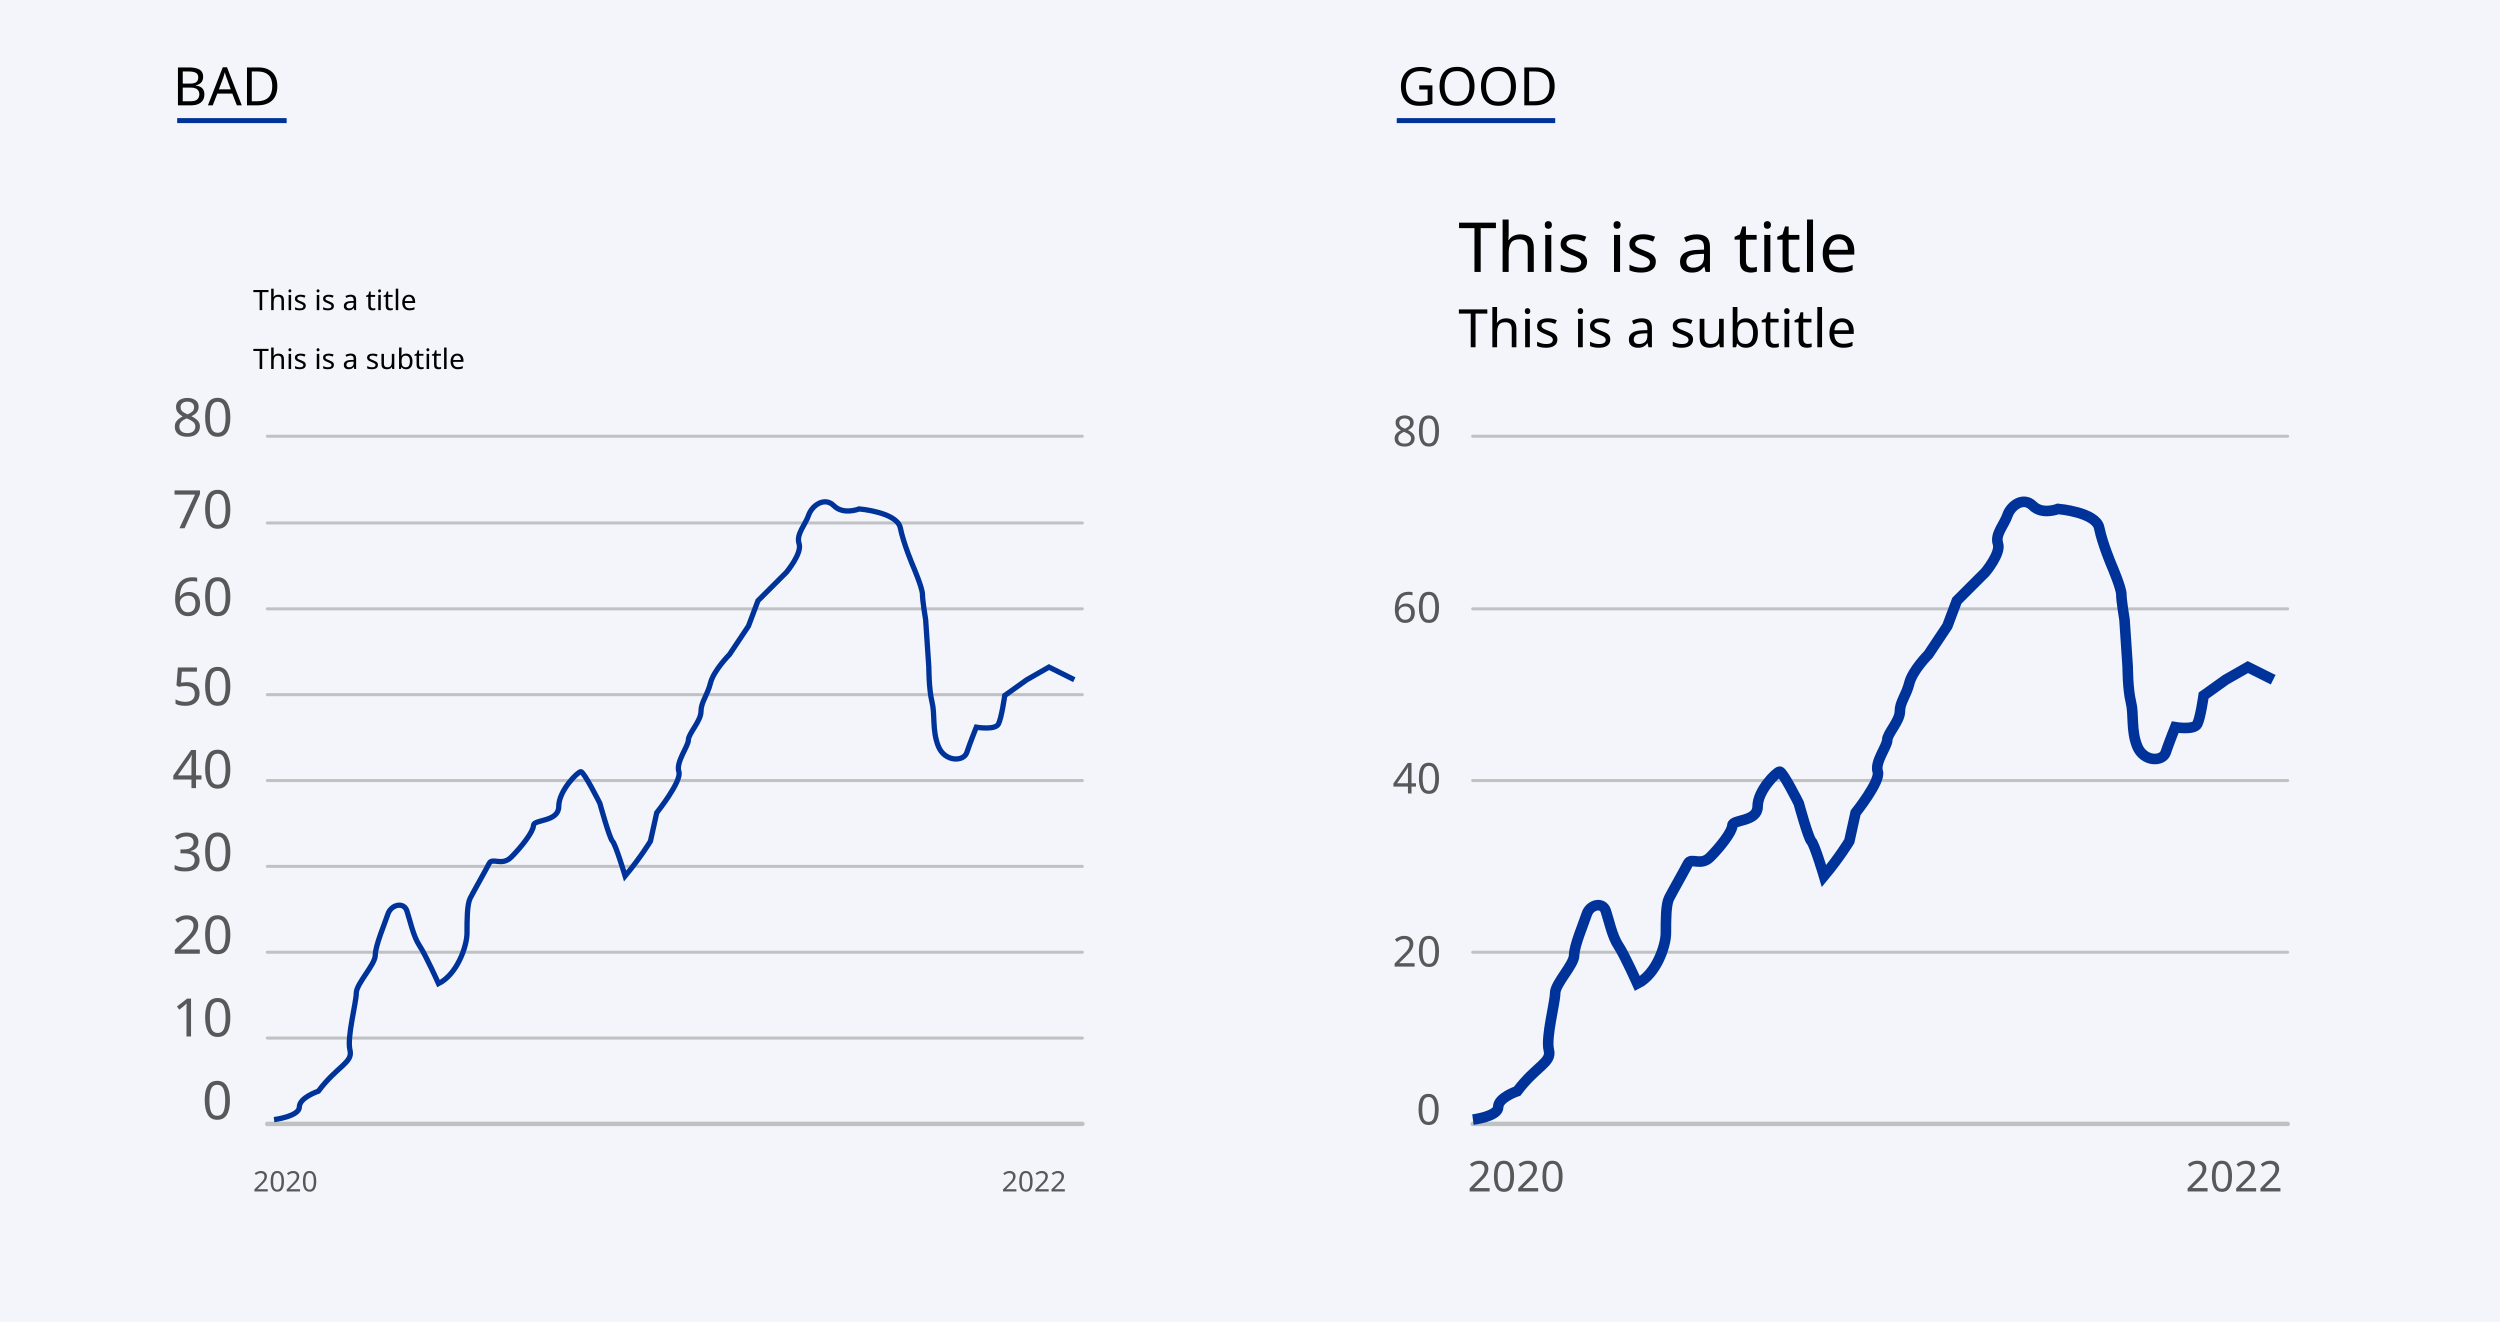
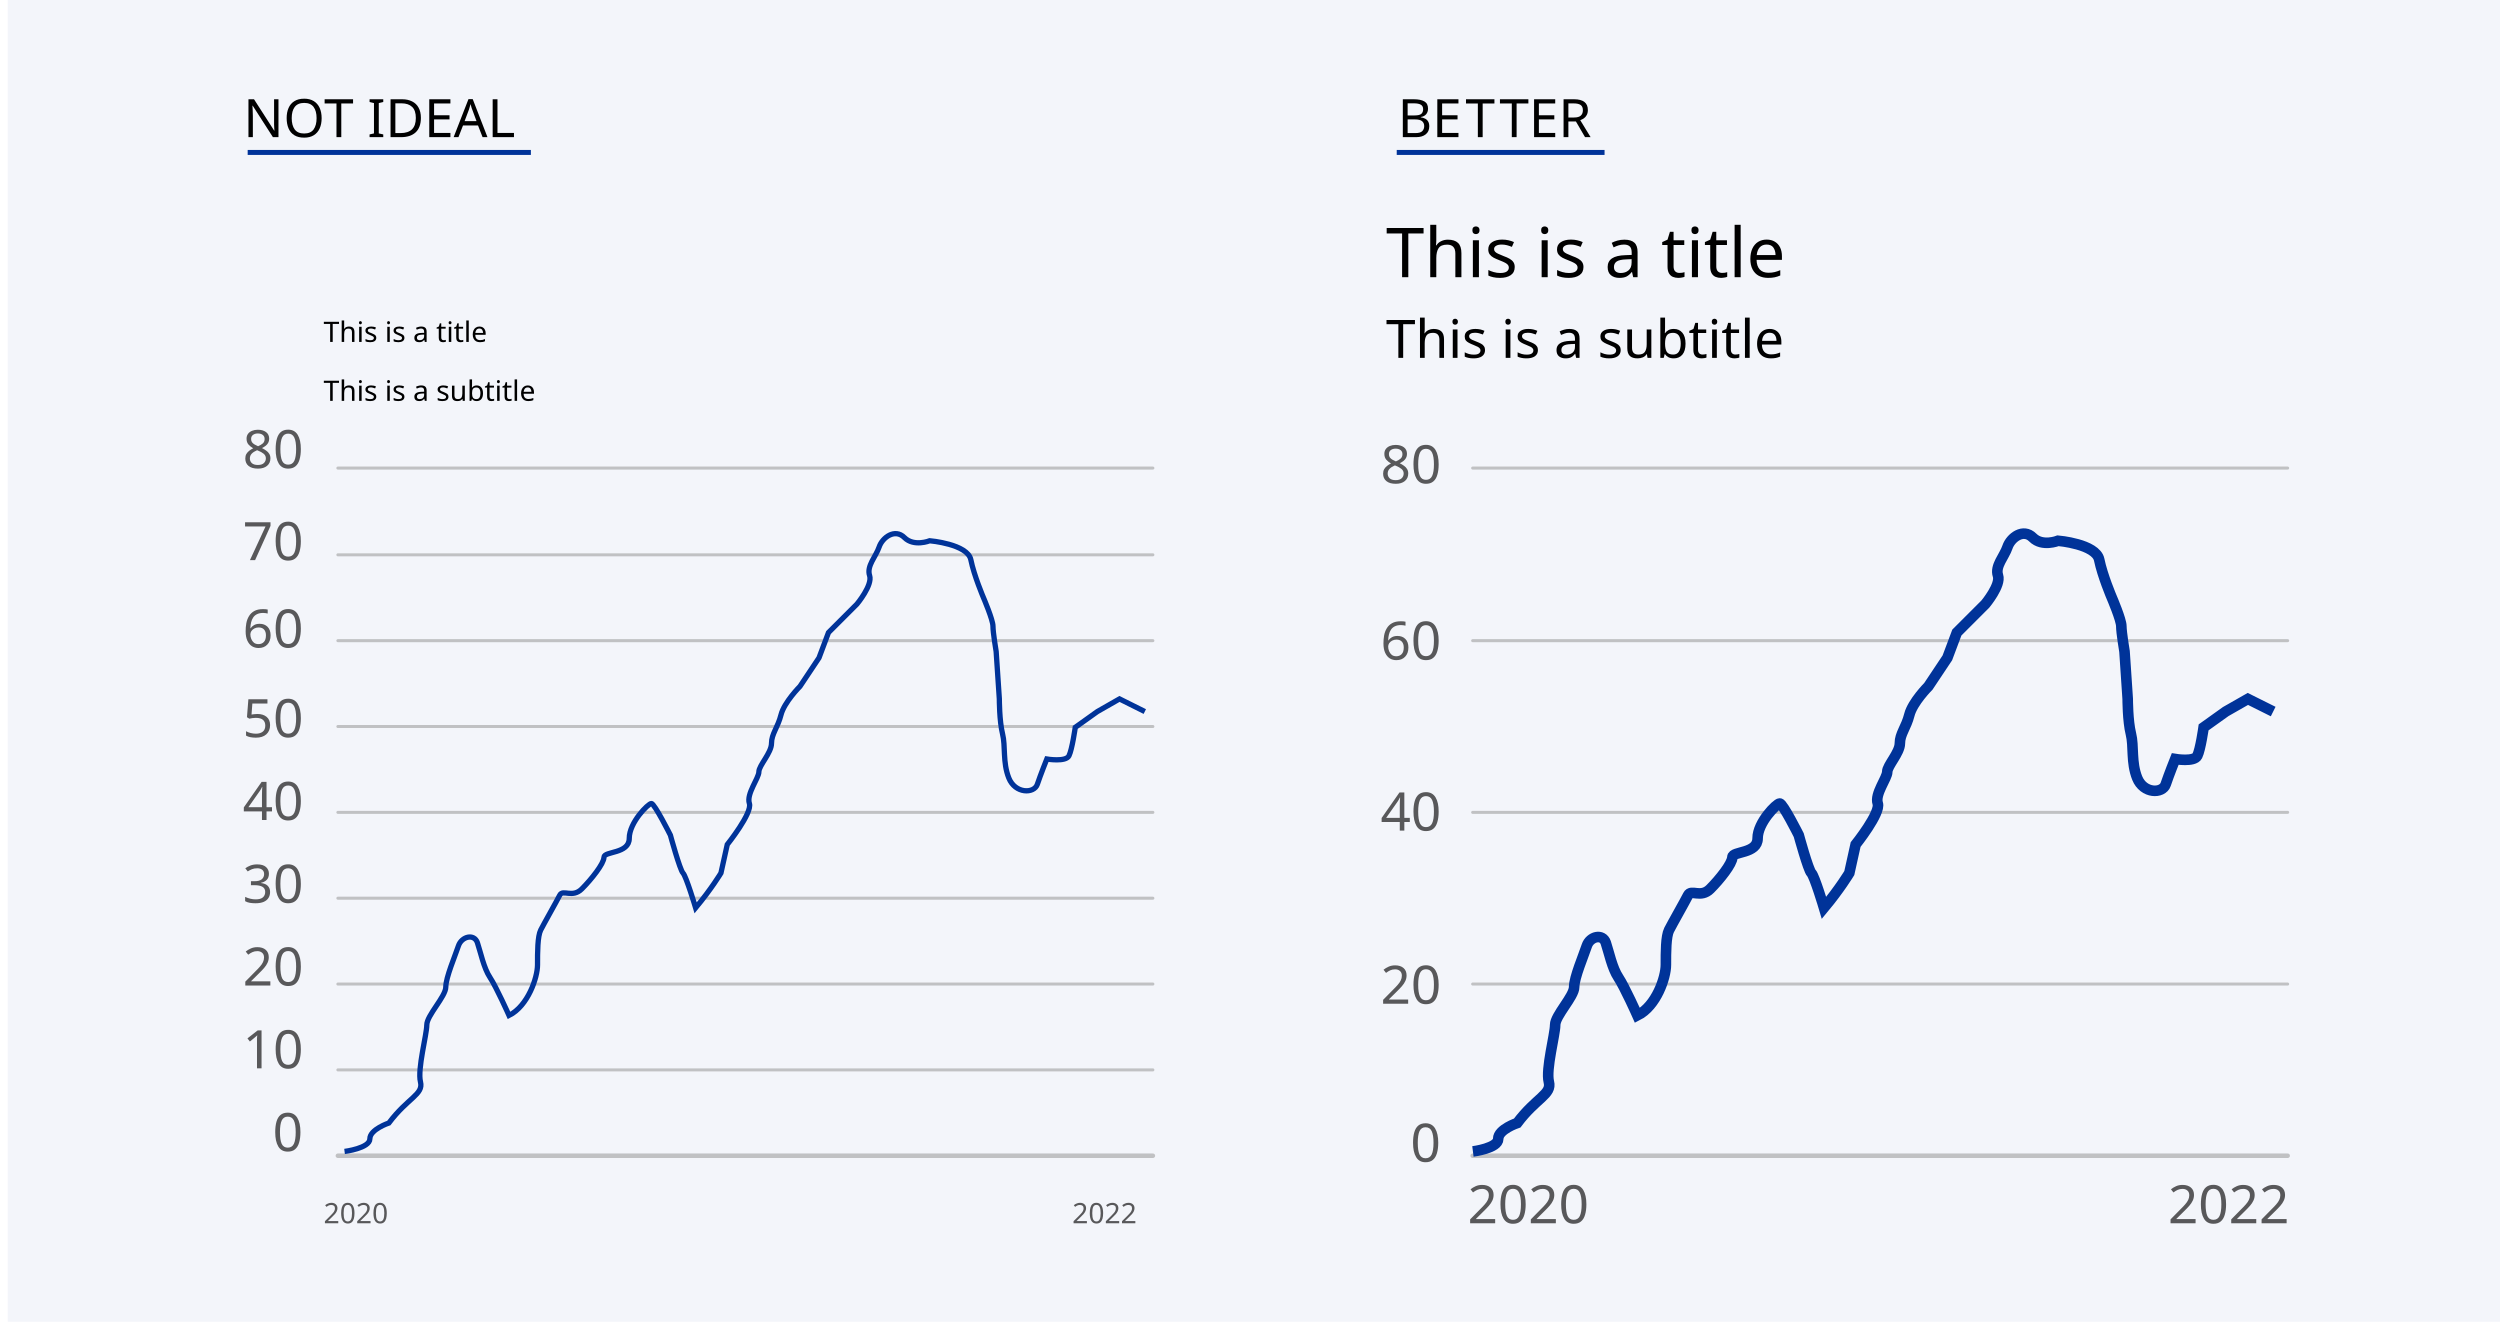
<svg xmlns="http://www.w3.org/2000/svg" viewBox="0 0 471.19 250">
  <g id="Hintergrund">
-     <rect x="-64.47" y="-.88" width="600" height="250" fill="#f3f5fa" />
+     <rect x="1.46" y="-.88" width="471.19" height="250" fill="#f3f5fa" />
  </g>
  <g id="Graphic">
-     <line x1="204" y1="211.83" x2="50.38" y2="211.83" fill="none" stroke="#c0c1c3" stroke-linecap="round" stroke-miterlimit="10" stroke-width=".85" />
-     <line x1="204" y1="195.65" x2="50.38" y2="195.65" fill="none" stroke="#c0c1c3" stroke-linecap="round" stroke-miterlimit="10" stroke-width=".57" />
-     <line x1="204" y1="179.47" x2="50.38" y2="179.47" fill="none" stroke="#c0c1c3" stroke-linecap="round" stroke-miterlimit="10" stroke-width=".57" />
-     <line x1="204" y1="163.29" x2="50.38" y2="163.29" fill="none" stroke="#c0c1c3" stroke-linecap="round" stroke-miterlimit="10" stroke-width=".57" />
-     <line x1="204" y1="147.11" x2="50.38" y2="147.11" fill="none" stroke="#c0c1c3" stroke-linecap="round" stroke-miterlimit="10" stroke-width=".57" />
-     <line x1="204" y1="130.93" x2="50.38" y2="130.93" fill="none" stroke="#c0c1c3" stroke-linecap="round" stroke-miterlimit="10" stroke-width=".57" />
-     <line x1="204" y1="114.75" x2="50.38" y2="114.75" fill="none" stroke="#c0c1c3" stroke-linecap="round" stroke-miterlimit="10" stroke-width=".57" />
-     <line x1="204" y1="98.57" x2="50.38" y2="98.57" fill="none" stroke="#c0c1c3" stroke-linecap="round" stroke-miterlimit="10" stroke-width=".57" />
-     <line x1="204" y1="82.22" x2="50.38" y2="82.22" fill="none" stroke="#c0c1c3" stroke-linecap="round" stroke-miterlimit="10" stroke-width=".57" />
-     <line x1="431.17" y1="211.83" x2="277.56" y2="211.83" fill="none" stroke="#c0c1c3" stroke-linecap="round" stroke-miterlimit="10" stroke-width=".85" />
-     <line x1="431.17" y1="179.47" x2="277.56" y2="179.47" fill="none" stroke="#c0c1c3" stroke-linecap="round" stroke-miterlimit="10" stroke-width=".57" />
-     <line x1="431.17" y1="147.11" x2="277.56" y2="147.11" fill="none" stroke="#c0c1c3" stroke-linecap="round" stroke-miterlimit="10" stroke-width=".57" />
-     <line x1="431.17" y1="114.75" x2="277.56" y2="114.75" fill="none" stroke="#c0c1c3" stroke-linecap="round" stroke-miterlimit="10" stroke-width=".57" />
-     <line x1="431.17" y1="82.22" x2="277.56" y2="82.22" fill="none" stroke="#c0c1c3" stroke-linecap="round" stroke-miterlimit="10" stroke-width=".57" />
+     <line x1="217.29" y1="217.83" x2="63.68" y2="217.83" fill="none" stroke="#c0c1c3" stroke-linecap="round" stroke-miterlimit="10" stroke-width=".85" />
+     <line x1="217.29" y1="201.65" x2="63.68" y2="201.65" fill="none" stroke="#c0c1c3" stroke-linecap="round" stroke-miterlimit="10" stroke-width=".57" />
+     <line x1="217.29" y1="185.47" x2="63.68" y2="185.47" fill="none" stroke="#c0c1c3" stroke-linecap="round" stroke-miterlimit="10" stroke-width=".57" />
+     <line x1="217.29" y1="169.29" x2="63.68" y2="169.29" fill="none" stroke="#c0c1c3" stroke-linecap="round" stroke-miterlimit="10" stroke-width=".57" />
+     <line x1="217.29" y1="153.11" x2="63.68" y2="153.11" fill="none" stroke="#c0c1c3" stroke-linecap="round" stroke-miterlimit="10" stroke-width=".57" />
+     <line x1="217.29" y1="136.93" x2="63.68" y2="136.93" fill="none" stroke="#c0c1c3" stroke-linecap="round" stroke-miterlimit="10" stroke-width=".57" />
+     <line x1="217.29" y1="120.75" x2="63.68" y2="120.75" fill="none" stroke="#c0c1c3" stroke-linecap="round" stroke-miterlimit="10" stroke-width=".57" />
+     <line x1="217.29" y1="104.57" x2="63.68" y2="104.57" fill="none" stroke="#c0c1c3" stroke-linecap="round" stroke-miterlimit="10" stroke-width=".57" />
+     <line x1="217.29" y1="88.22" x2="63.68" y2="88.22" fill="none" stroke="#c0c1c3" stroke-linecap="round" stroke-miterlimit="10" stroke-width=".57" />
+     <line x1="431.17" y1="217.83" x2="277.56" y2="217.83" fill="none" stroke="#c0c1c3" stroke-linecap="round" stroke-miterlimit="10" stroke-width=".85" />
+     <line x1="431.17" y1="185.47" x2="277.56" y2="185.47" fill="none" stroke="#c0c1c3" stroke-linecap="round" stroke-miterlimit="10" stroke-width=".57" />
+     <line x1="431.17" y1="153.11" x2="277.56" y2="153.11" fill="none" stroke="#c0c1c3" stroke-linecap="round" stroke-miterlimit="10" stroke-width=".57" />
+     <line x1="431.17" y1="120.75" x2="277.56" y2="120.75" fill="none" stroke="#c0c1c3" stroke-linecap="round" stroke-miterlimit="10" stroke-width=".57" />
+     <line x1="431.17" y1="88.22" x2="277.56" y2="88.22" fill="none" stroke="#c0c1c3" stroke-linecap="round" stroke-miterlimit="10" stroke-width=".57" />
  </g>
  <g id="Text">
-     <text transform="translate(47.7 58.45)" font-family="Ubuntu-Regular, Ubuntu" font-size="5.32">
+     <text transform="translate(60.99 64.45)" font-family="Ubuntu-Regular, Ubuntu" font-size="5.32">
      <tspan x="0" y="0">This is a title</tspan>
    </text>
-     <text transform="translate(47.7 224.56)" fill="#58585a" font-family="Ubuntu-Regular, Ubuntu" font-size="5.32">
+     <text transform="translate(60.99 230.56)" fill="#58585a" font-family="Ubuntu-Regular, Ubuntu" font-size="5.32">
      <tspan x="0" y="0">2020</tspan>
    </text>
-     <text transform="translate(188.8 224.56)" fill="#58585a" font-family="Ubuntu-Regular, Ubuntu" font-size="5.32">
+     <text transform="translate(202.09 230.56)" fill="#58585a" font-family="Ubuntu-Regular, Ubuntu" font-size="5.32">
      <tspan x="0" y="0">2022</tspan>
    </text>
-     <text transform="translate(32.46 116.04)" fill="#58585a" font-family="Ubuntu-Regular, Ubuntu" font-size="10">
+     <text transform="translate(45.75 122.04)" fill="#58585a" font-family="Ubuntu-Regular, Ubuntu" font-size="10">
      <tspan x="0" y="0">60</tspan>
    </text>
-     <text transform="translate(32.46 99.57)" fill="#58585a" font-family="Ubuntu-Regular, Ubuntu" font-size="10">
+     <text transform="translate(45.75 105.57)" fill="#58585a" font-family="Ubuntu-Regular, Ubuntu" font-size="10">
      <tspan x="0" y="0">70</tspan>
    </text>
-     <text transform="translate(32.46 82.23)" fill="#58585a" font-family="Ubuntu-Regular, Ubuntu" font-size="10">
+     <text transform="translate(45.75 88.23)" fill="#58585a" font-family="Ubuntu-Regular, Ubuntu" font-size="10">
      <tspan x="0" y="0">80</tspan>
    </text>
-     <text transform="translate(32.46 132.94)" fill="#58585a" font-family="Ubuntu-Regular, Ubuntu" font-size="10">
+     <text transform="translate(45.75 138.94)" fill="#58585a" font-family="Ubuntu-Regular, Ubuntu" font-size="10">
      <tspan x="0" y="0">50</tspan>
    </text>
-     <text transform="translate(32.46 148.55)" fill="#58585a" font-family="Ubuntu-Regular, Ubuntu" font-size="10">
+     <text transform="translate(45.75 154.55)" fill="#58585a" font-family="Ubuntu-Regular, Ubuntu" font-size="10">
      <tspan x="0" y="0">40</tspan>
    </text>
-     <text transform="translate(32.46 164.15)" fill="#58585a" font-family="Ubuntu-Regular, Ubuntu" font-size="10">
+     <text transform="translate(45.75 170.15)" fill="#58585a" font-family="Ubuntu-Regular, Ubuntu" font-size="10">
      <tspan x="0" y="0">30</tspan>
    </text>
-     <text transform="translate(32.46 179.75)" fill="#58585a" font-family="Ubuntu-Regular, Ubuntu" font-size="10">
+     <text transform="translate(45.75 185.75)" fill="#58585a" font-family="Ubuntu-Regular, Ubuntu" font-size="10">
      <tspan x="0" y="0">20</tspan>
    </text>
-     <text transform="translate(32.46 195.35)" fill="#58585a" font-family="Ubuntu-Regular, Ubuntu" font-size="10">
+     <text transform="translate(45.75 201.35)" fill="#58585a" font-family="Ubuntu-Regular, Ubuntu" font-size="10">
      <tspan x="0" y="0">10</tspan>
    </text>
-     <text transform="translate(38.1 210.96)" fill="#58585a" font-family="Ubuntu-Regular, Ubuntu" font-size="10">
+     <text transform="translate(51.39 216.96)" fill="#58585a" font-family="Ubuntu-Regular, Ubuntu" font-size="10">
      <tspan x="0" y="0">0</tspan>
    </text>
-     <text transform="translate(274.87 51.25)" font-family="Ubuntu-Bold, Ubuntu" font-size="13">
+     <text transform="translate(261.23 52.25)" font-family="Ubuntu-Bold, Ubuntu" font-size="13">
      <tspan x="0" y="0">This is a title</tspan>
    </text>
-     <text transform="translate(47.7 69.55)" font-family="Ubuntu-Bold, Ubuntu" font-size="5.32">
+     <text transform="translate(60.99 75.55)" font-family="Ubuntu-Bold, Ubuntu" font-size="5.32">
      <tspan x="0" y="0">This is a subtitle</tspan>
    </text>
-     <text transform="translate(274.87 65.45)" font-family="Ubuntu-Regular, Ubuntu" font-size="10">
+     <text transform="translate(261.23 67.45)" font-family="Ubuntu-Regular, Ubuntu" font-size="10">
      <tspan x="0" y="0">This is a subtitle</tspan>
    </text>
-     <text transform="translate(276.6 224.56)" fill="#58585a" font-family="Ubuntu-Regular, Ubuntu" font-size="8">
+     <text transform="translate(276.6 230.56)" fill="#58585a" font-family="Ubuntu-Regular, Ubuntu" font-size="10">
      <tspan x="0" y="0">2020</tspan>
    </text>
-     <text transform="translate(411.92 224.56)" fill="#58585a" font-family="Ubuntu-Regular, Ubuntu" font-size="8">
+     <text transform="translate(408.61 230.56)" fill="#58585a" font-family="Ubuntu-Regular, Ubuntu" font-size="10">
      <tspan x="0" y="0">2022</tspan>
    </text>
-     <text transform="translate(262.46 117.33)" fill="#58585a" font-family="Ubuntu-Regular, Ubuntu" font-size="8">
+     <text transform="translate(260.2 124.33)" fill="#58585a" font-family="Ubuntu-Regular, Ubuntu" font-size="10">
      <tspan x="0" y="0">60</tspan>
    </text>
-     <text transform="translate(262.46 84.09)" fill="#58585a" font-family="Ubuntu-Regular, Ubuntu" font-size="8">
+     <text transform="translate(260.2 91.09)" fill="#58585a" font-family="Ubuntu-Regular, Ubuntu" font-size="10">
      <tspan x="0" y="0">80</tspan>
    </text>
-     <text transform="translate(262.46 149.55)" fill="#58585a" font-family="Ubuntu-Regular, Ubuntu" font-size="8">
+     <text transform="translate(260.2 156.55)" fill="#58585a" font-family="Ubuntu-Regular, Ubuntu" font-size="10">
      <tspan x="0" y="0">40</tspan>
    </text>
-     <text transform="translate(262.46 182.18)" fill="#58585a" font-family="Ubuntu-Regular, Ubuntu" font-size="8">
+     <text transform="translate(260.2 189.18)" fill="#58585a" font-family="Ubuntu-Regular, Ubuntu" font-size="10">
      <tspan x="0" y="0">20</tspan>
    </text>
-     <text transform="translate(266.97 211.96)" fill="#58585a" font-family="Ubuntu-Regular, Ubuntu" font-size="8">
+     <text transform="translate(265.84 218.96)" fill="#58585a" font-family="Ubuntu-Regular, Ubuntu" font-size="10">
      <tspan x="0" y="0">0</tspan>
    </text>
-     <path d="M51.65,211.02s4.77-.6,4.77-2.38,3.58-2.98,3.58-2.98c3.58-4.77,6.56-5.37,5.96-7.75-.6-2.38,1.19-8.94,1.19-10.73s3.58-5.37,3.58-7.15,1.79-5.96,2.38-7.75c.6-1.79,2.98-2.38,3.58-.6,.6,1.79,1.19,4.77,2.38,6.56,1.19,1.79,3.58,7.15,3.58,7.15,3.58-1.79,5.37-7.15,5.37-9.54s0-5.37,.6-6.56c.6-1.19,2.98-5.37,3.58-6.56,.6-1.19,2.38,.6,4.17-1.19s4.17-4.77,4.17-5.96,4.77-.6,4.77-3.58,3.58-6.56,4.17-6.56,3.58,5.96,3.58,5.96c0,0,1.79,6.56,2.38,7.15s2.38,6.56,2.38,6.56c2.98-3.58,4.77-6.56,4.77-6.56l1.19-5.37s4.77-5.96,4.17-7.75,1.79-4.77,1.79-5.96,2.38-3.58,2.38-5.37,1.19-2.98,1.79-5.37c.6-2.38,3.58-5.37,3.58-5.37l3.58-5.37,1.79-4.77,5.37-5.37s2.98-3.58,2.38-5.37c-.6-1.79,1.19-3.58,1.79-5.37,.6-1.79,2.98-3.58,4.77-1.79s4.77,.6,4.77,.6c0,0,7.15,.6,7.75,3.58,.6,2.98,2.38,7.15,2.38,7.15,0,0,1.79,4.17,1.79,5.37s.6,4.77,.6,4.77l.6,8.94s0,4.17,.6,6.56c.6,2.38,0,5.37,1.19,8.35s4.77,2.98,5.37,1.19c.6-1.79,1.79-4.77,1.79-4.77,0,0,3.58,.6,4.17-.6,.6-1.19,1.19-5.37,1.19-5.37l4.17-2.98,4.17-2.38,4.77,2.38" fill="none" stroke="#039" stroke-miterlimit="10" />
-     <path d="M277.61,211.02s4.77-.6,4.77-2.38,3.58-2.98,3.58-2.98c3.58-4.77,6.56-5.37,5.96-7.75-.6-2.38,1.19-8.94,1.19-10.73s3.58-5.37,3.58-7.15,1.79-5.96,2.38-7.75,2.98-2.38,3.58-.6c.6,1.79,1.19,4.77,2.38,6.56s3.58,7.15,3.58,7.15c3.58-1.79,5.37-7.15,5.37-9.54s0-5.37,.6-6.56,2.98-5.37,3.58-6.56c.6-1.19,2.38,.6,4.17-1.19,1.79-1.79,4.17-4.77,4.17-5.96s4.77-.6,4.77-3.58,3.58-6.56,4.17-6.56,3.58,5.96,3.58,5.96c0,0,1.79,6.56,2.38,7.15,.6,.6,2.38,6.56,2.38,6.56,2.98-3.58,4.77-6.56,4.77-6.56l1.19-5.37s4.77-5.96,4.17-7.75,1.79-4.77,1.79-5.96,2.38-3.58,2.38-5.37,1.19-2.98,1.79-5.37c.6-2.38,3.58-5.37,3.58-5.37l3.58-5.37,1.79-4.77,5.37-5.37s2.98-3.58,2.38-5.37,1.19-3.58,1.79-5.37,2.98-3.58,4.77-1.79c1.79,1.79,4.77,.6,4.77,.6,0,0,7.15,.6,7.75,3.58,.6,2.98,2.38,7.15,2.38,7.15,0,0,1.79,4.17,1.79,5.37s.6,4.77,.6,4.77l.6,8.94s0,4.17,.6,6.56c.6,2.38,0,5.37,1.19,8.35s4.77,2.98,5.37,1.19c.6-1.79,1.79-4.77,1.79-4.77,0,0,3.58,.6,4.17-.6,.6-1.19,1.19-5.37,1.19-5.37l4.17-2.98,4.17-2.38,4.77,2.38" fill="none" stroke="#039" stroke-miterlimit="10" stroke-width="2" />
-     <rect x="263.25" y="22.26" width="29.87" height=".94" fill="#039" />
-     <rect x="33.39" y="22.26" width="20.64" height=".94" fill="#039" />
-     <text transform="translate(263.43 19.85)" font-family="Ubuntu-Bold, Ubuntu" font-size="10">
-       <tspan x="0" y="0">GOOD</tspan>
+     <path d="M64.94,217.02s4.77-.6,4.77-2.38,3.58-2.98,3.58-2.98c3.58-4.77,6.56-5.37,5.96-7.75-.6-2.38,1.19-8.94,1.19-10.73s3.58-5.37,3.58-7.15,1.79-5.96,2.38-7.75c.6-1.79,2.98-2.38,3.58-.6,.6,1.79,1.19,4.77,2.38,6.56,1.19,1.79,3.58,7.15,3.58,7.15,3.58-1.79,5.37-7.15,5.37-9.54s0-5.37,.6-6.56c.6-1.19,2.98-5.37,3.58-6.56,.6-1.19,2.38,.6,4.17-1.19s4.17-4.77,4.17-5.96,4.77-.6,4.77-3.58,3.58-6.56,4.17-6.56,3.58,5.96,3.58,5.96c0,0,1.79,6.56,2.38,7.15s2.38,6.56,2.38,6.56c2.98-3.58,4.77-6.56,4.77-6.56l1.19-5.37s4.77-5.96,4.17-7.75c-.6-1.79,1.79-4.77,1.79-5.96s2.38-3.58,2.38-5.37,1.19-2.98,1.79-5.37c.6-2.38,3.58-5.37,3.58-5.37l3.58-5.37,1.79-4.77,5.37-5.37s2.98-3.58,2.38-5.37c-.6-1.79,1.19-3.58,1.79-5.37,.6-1.79,2.98-3.58,4.77-1.79s4.77,.6,4.77,.6c0,0,7.15,.6,7.75,3.58,.6,2.98,2.38,7.15,2.38,7.15,0,0,1.79,4.17,1.79,5.37s.6,4.77,.6,4.77l.6,8.94s0,4.17,.6,6.56c.6,2.38,0,5.37,1.19,8.35s4.77,2.98,5.37,1.19c.6-1.79,1.79-4.77,1.79-4.77,0,0,3.58,.6,4.17-.6,.6-1.19,1.19-5.37,1.19-5.37l4.17-2.98,4.17-2.38,4.77,2.38" fill="none" stroke="#039" stroke-miterlimit="10" />
+     <path d="M277.61,217.02s4.77-.6,4.77-2.38,3.58-2.98,3.58-2.98c3.58-4.77,6.56-5.37,5.96-7.75-.6-2.38,1.19-8.94,1.19-10.73s3.58-5.37,3.58-7.15,1.79-5.96,2.38-7.75,2.98-2.38,3.58-.6c.6,1.79,1.19,4.77,2.38,6.56s3.58,7.15,3.58,7.15c3.58-1.79,5.37-7.15,5.37-9.54s0-5.37,.6-6.56,2.98-5.37,3.58-6.56c.6-1.19,2.38,.6,4.17-1.19,1.79-1.79,4.17-4.77,4.17-5.96s4.77-.6,4.77-3.58,3.58-6.56,4.17-6.56,3.58,5.96,3.58,5.96c0,0,1.79,6.56,2.38,7.15,.6,.6,2.38,6.56,2.38,6.56,2.98-3.58,4.77-6.56,4.77-6.56l1.19-5.37s4.77-5.96,4.17-7.75c-.6-1.79,1.79-4.77,1.79-5.96s2.38-3.58,2.38-5.37,1.19-2.98,1.79-5.37c.6-2.38,3.58-5.37,3.58-5.37l3.58-5.37,1.79-4.77,5.37-5.37s2.98-3.58,2.38-5.37,1.19-3.58,1.79-5.37,2.98-3.58,4.77-1.79c1.79,1.79,4.77,.6,4.77,.6,0,0,7.15,.6,7.75,3.58,.6,2.98,2.38,7.15,2.38,7.15,0,0,1.79,4.17,1.79,5.37s.6,4.77,.6,4.77l.6,8.94s0,4.17,.6,6.56c.6,2.38,0,5.37,1.19,8.35,1.19,2.98,4.77,2.98,5.37,1.19,.6-1.79,1.79-4.77,1.79-4.77,0,0,3.58,.6,4.17-.6,.6-1.19,1.19-5.37,1.19-5.37l4.17-2.98,4.17-2.38,4.77,2.38" fill="none" stroke="#039" stroke-miterlimit="10" stroke-width="2" />
+     <rect x="263.25" y="28.26" width="39.17" height=".94" fill="#039" />
+     <rect x="46.68" y="28.26" width="53.38" height=".94" fill="#039" />
+     <text transform="translate(263.43 25.85)" font-family="Ubuntu-Bold, Ubuntu" font-size="10">
+       <tspan x="0" y="0">BE</tspan>
+       <tspan x="12.78" y="0" letter-spacing=".03em">T</tspan>
+       <tspan x="19.18" y="0">TER</tspan>
    </text>
-     <text transform="translate(32.57 19.85)" font-family="Ubuntu-Bold, Ubuntu" font-size="10">
-       <tspan x="0" y="0" letter-spacing="0em">B</tspan>
-       <tspan x="6.62" y="0">AD</tspan>
+     <text transform="translate(45.86 25.85)" font-family="Ubuntu-Bold, Ubuntu" font-size="10">
+       <tspan x="0" y="0">N</tspan>
+       <tspan x="7.56" y="0" letter-spacing="-.02em">O</tspan>
+       <tspan x="15.23" y="0" letter-spacing="0em">T IDEAL</tspan>
    </text>
  </g>
</svg>
